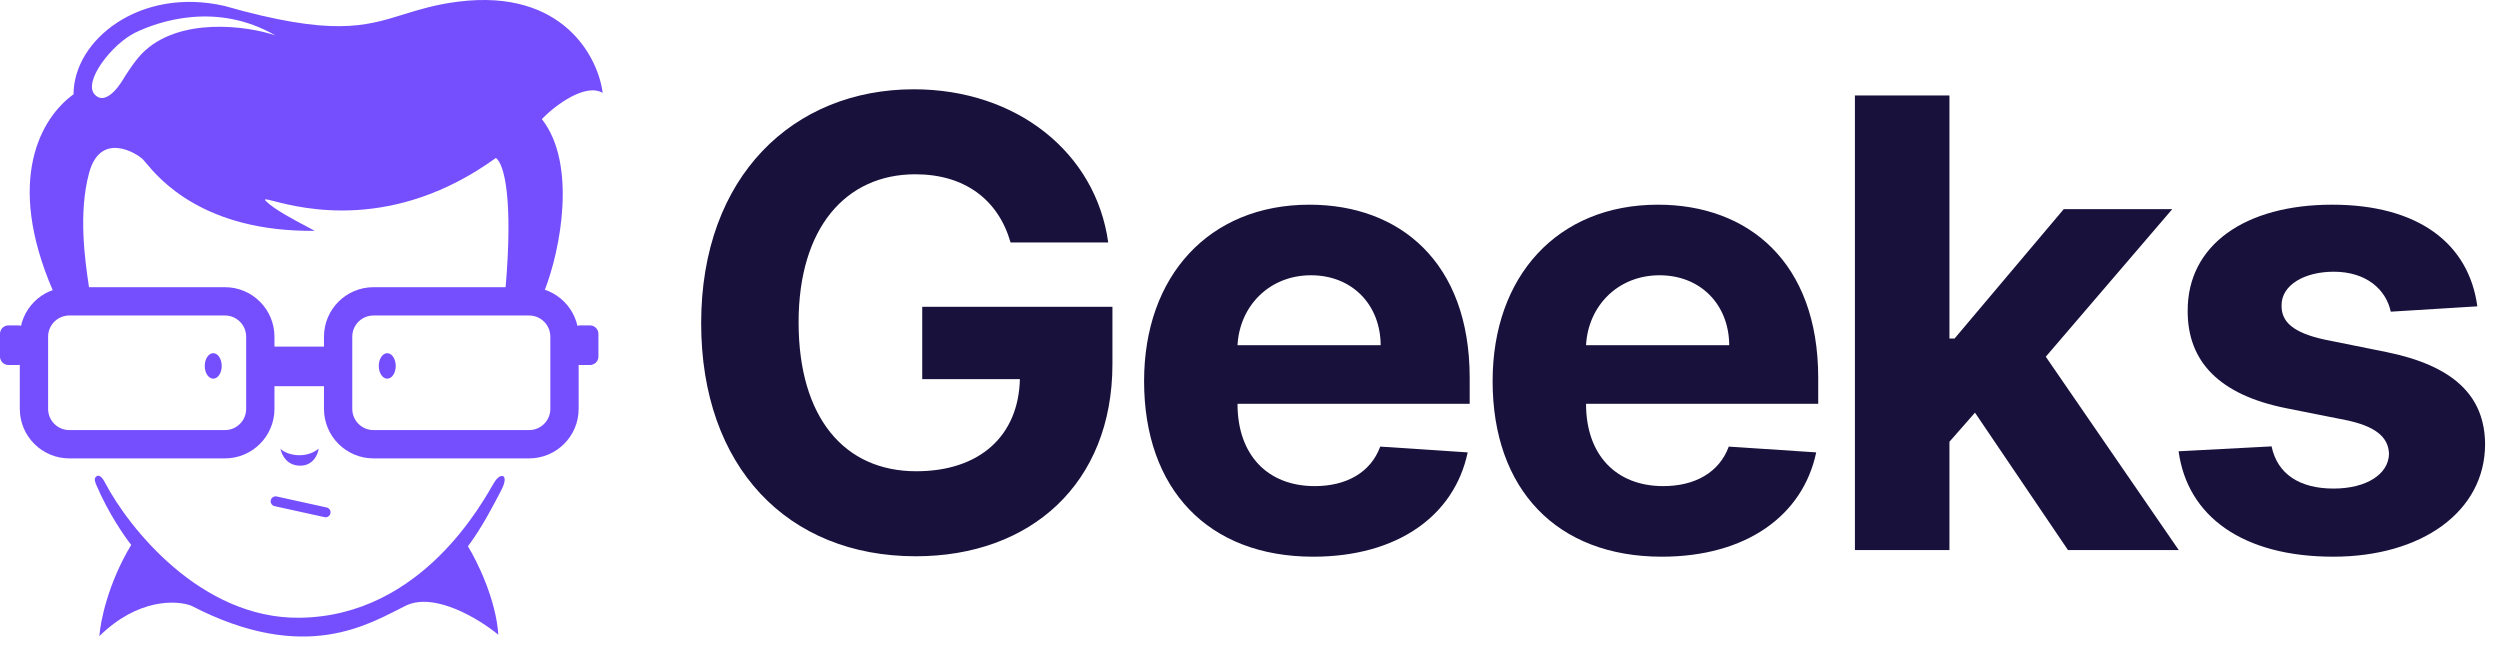
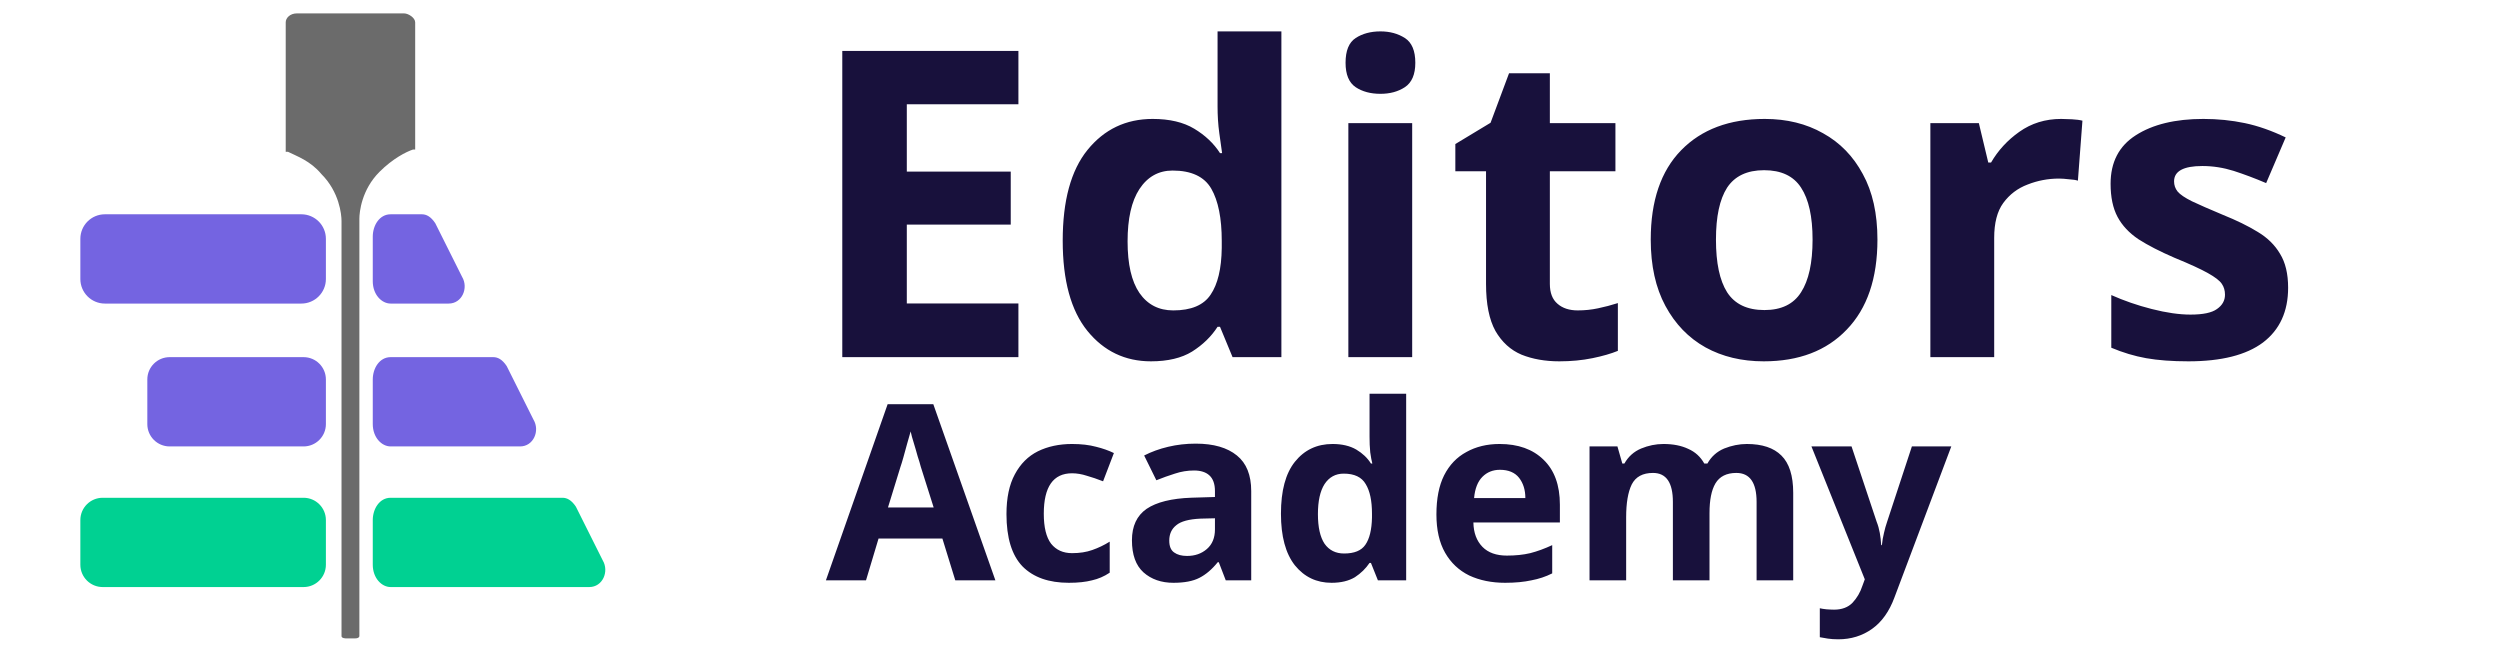
- <svg xmlns="http://www.w3.org/2000/svg" width="112" height="29" viewBox="0 0 112 29" fill="none">
-   <path fill-rule="evenodd" clip-rule="evenodd" d="M24.275 5.334C25.849 7.34 25.118 11.179 24.396 13.018C24.403 13.02 24.409 13.022 24.416 13.024L24.401 13.025L22.649 12.908C22.649 12.905 22.649 12.901 22.649 12.899C22.99 8.934 22.598 7.346 22.215 7.077C17.632 10.39 13.538 9.337 12.273 9.011C11.928 8.922 11.793 8.888 11.915 9.01C12.287 9.382 13.134 9.828 13.737 10.146H13.737L13.738 10.147C13.874 10.219 13.998 10.284 14.102 10.341C9.127 10.398 7.127 8.003 6.539 7.298C6.479 7.227 6.433 7.172 6.401 7.14C6.114 6.853 4.5 5.873 3.993 7.742C3.501 9.553 3.812 11.678 3.977 12.799C3.991 12.896 3.993 12.898 3.993 12.93L2.376 13.025L2.372 13.025C0.223 8.055 1.839 5.27 3.295 4.225C3.295 1.784 6.274 -0.592 10.046 0.263C14.877 1.64 16.347 1.184 18.076 0.647C18.774 0.431 19.514 0.201 20.535 0.073C25.222 -0.513 26.799 2.566 27 4.161C26.214 3.705 24.856 4.732 24.275 5.334ZM12.337 1.587C11.123 1.165 7.993 0.717 6.348 2.411C5.984 2.786 5.556 3.489 5.556 3.489C5.556 3.489 4.827 4.82 4.256 4.249C3.686 3.679 5.017 1.967 6.063 1.46C7.108 0.953 9.707 0.066 12.337 1.587Z" fill="#754FFE" />
-   <path d="M10.078 13.5H3.106C2.231 13.5 1.521 14.21 1.521 15.085V18.317C1.521 19.192 2.231 19.902 3.106 19.902H10.078C10.953 19.902 11.662 19.192 11.662 18.317V15.085C11.662 14.21 10.953 13.5 10.078 13.5Z" stroke="#754FFE" stroke-width="1.268" />
-   <path d="M0.824 14.609H0.38C0.187 14.609 0.031 14.765 0.031 14.958V15.972C0.031 16.165 0.187 16.321 0.38 16.321H0.824C1.016 16.321 1.172 16.165 1.172 15.972V14.958C1.172 14.765 1.016 14.609 0.824 14.609Z" fill="#754FFE" stroke="#754FFE" stroke-width="0.063" />
-   <path d="M16.733 13.5H23.704C24.58 13.5 25.289 14.21 25.289 15.085V18.317C25.289 19.192 24.58 19.902 23.704 19.902H16.733C15.857 19.902 15.148 19.192 15.148 18.317V15.085C15.148 14.21 15.857 13.5 16.733 13.5Z" stroke="#754FFE" stroke-width="1.268" />
-   <path d="M25.986 14.609H26.43C26.622 14.609 26.778 14.765 26.778 14.958V15.972C26.778 16.165 26.622 16.321 26.43 16.321H25.986C25.794 16.321 25.637 16.165 25.637 15.972V14.958C25.637 14.765 25.794 14.609 25.986 14.609Z" fill="#754FFE" stroke="#754FFE" stroke-width="0.063" />
-   <path d="M12.295 15.56H14.514C14.706 15.56 14.862 15.716 14.862 15.909V16.923C14.862 17.115 14.706 17.271 14.514 17.271H12.295C12.103 17.271 11.947 17.115 11.947 16.923V15.909C11.947 15.716 12.103 15.56 12.295 15.56Z" fill="#754FFE" stroke="#754FFE" stroke-width="0.063" />
-   <path d="M9.933 16.394C9.933 16.709 9.763 16.964 9.553 16.964C9.343 16.964 9.173 16.709 9.173 16.394C9.173 16.079 9.343 15.823 9.553 15.823C9.763 15.823 9.933 16.079 9.933 16.394Z" fill="#754FFE" />
-   <path d="M16.969 16.394C16.969 16.709 17.139 16.964 17.349 16.964C17.559 16.964 17.729 16.709 17.729 16.394C17.729 16.079 17.559 15.823 17.349 15.823C17.139 15.823 16.969 16.079 16.969 16.394Z" fill="#754FFE" />
-   <path d="M14.276 20.102C13.642 20.609 12.786 20.355 12.565 20.102C12.628 20.419 12.869 20.862 13.452 20.862C14.035 20.862 14.244 20.355 14.276 20.102Z" fill="#754FFE" />
-   <path fill-rule="evenodd" clip-rule="evenodd" d="M12.131 22.411C12.158 22.291 12.276 22.216 12.396 22.242L14.635 22.735C14.754 22.761 14.83 22.88 14.804 22.999C14.777 23.119 14.659 23.195 14.539 23.168L12.3 22.675C12.181 22.649 12.105 22.531 12.131 22.411Z" fill="#754FFE" />
-   <path d="M13.42 27.675C9.009 27.726 5.772 23.661 4.705 21.622C4.547 21.32 4.42 21.274 4.325 21.337C4.173 21.439 4.283 21.644 4.325 21.749C4.857 22.992 5.582 24.042 5.878 24.411C4.838 26.135 4.494 27.855 4.452 28.499C6.176 26.801 7.917 26.883 8.572 27.137C13.706 29.799 16.558 27.929 18.174 27.137C19.467 26.503 21.48 27.739 22.325 28.436C22.224 26.864 21.375 25.14 20.963 24.475C21.628 23.587 22.167 22.51 22.452 21.971C22.68 21.54 22.611 21.369 22.547 21.337C22.395 21.261 22.209 21.496 22.135 21.622C21.66 22.415 18.934 27.612 13.42 27.675Z" fill="#754FFE" />
-   <path d="M45.273 10.861H49.648C49.091 6.834 45.541 4 40.938 4C35.558 4 31.412 7.878 31.412 14.48C31.412 20.923 35.29 24.921 41.027 24.921C46.168 24.921 49.837 21.669 49.837 16.31V13.744H41.316V16.986H45.691C45.631 19.511 43.911 21.112 41.047 21.112C37.816 21.112 35.777 18.696 35.777 14.44C35.777 10.204 37.895 7.808 41.007 7.808C43.225 7.808 44.726 8.952 45.273 10.861Z" fill="#18113C" />
-   <path d="M58.832 24.94C62.61 24.94 65.156 23.101 65.752 20.267L61.834 20.008C61.407 21.172 60.313 21.778 58.901 21.778C56.783 21.778 55.441 20.376 55.441 18.099V18.089H65.842V16.926C65.842 11.736 62.7 9.17 58.663 9.17C54.168 9.17 51.255 12.362 51.255 17.075C51.255 21.918 54.129 24.94 58.832 24.94ZM55.441 15.464C55.531 13.724 56.853 12.332 58.732 12.332C60.572 12.332 61.844 13.645 61.854 15.464H55.441Z" fill="#18113C" />
-   <path d="M74.446 24.94C78.224 24.94 80.77 23.101 81.366 20.267L77.449 20.008C77.021 21.172 75.927 21.778 74.515 21.778C72.397 21.778 71.055 20.376 71.055 18.099V18.089H81.456V16.926C81.456 11.736 78.314 9.17 74.277 9.17C69.782 9.17 66.869 12.362 66.869 17.075C66.869 21.918 69.743 24.94 74.446 24.94ZM71.055 15.464C71.145 13.724 72.467 12.332 74.346 12.332C76.186 12.332 77.459 13.645 77.469 15.464H71.055Z" fill="#18113C" />
-   <path d="M83.1 24.642H87.335V19.79L88.479 18.487L92.645 24.642H97.607L91.651 15.981L97.318 9.369H92.456L87.564 15.166H87.335V4.278H83.1V24.642Z" fill="#18113C" />
-   <path d="M110.984 13.724C110.606 10.911 108.339 9.17 104.481 9.17C100.574 9.17 97.998 10.98 98.008 13.923C97.998 16.21 99.44 17.692 102.423 18.288L105.068 18.815C106.4 19.084 107.007 19.571 107.027 20.337C107.007 21.241 106.022 21.888 104.541 21.888C103.03 21.888 102.025 21.241 101.767 19.998L97.601 20.217C97.998 23.14 100.484 24.94 104.531 24.94C108.488 24.94 111.322 22.922 111.332 19.909C111.322 17.702 109.88 16.379 106.917 15.773L104.153 15.216C102.731 14.908 102.204 14.42 102.214 13.685C102.204 12.77 103.238 12.173 104.551 12.173C106.022 12.173 106.897 12.979 107.106 13.963L110.984 13.724Z" fill="#18113C" />
+ <svg xmlns="http://www.w3.org/2000/svg" id="Layer_1" version="1.1" viewBox="0 0 112 29">
+   <defs>
+     <style>
+       .st0 {
+         fill: #00d192;
+       }
+ 
+       .st1 {
+         font-family: Heebo-Bold, Heebo;
+         font-size: 11px;
+         font-weight: 700;
+       }
+ 
+       .st1, .st2 {
+         fill: #18113c;
+       }
+ 
+       .st2 {
+         font-family: Heebo-Black, Heebo;
+         font-size: 19.2px;
+         font-weight: 800;
+       }
+ 
+       .st3 {
+         fill: #7464e1;
+       }
+ 
+       .st4 {
+         fill: #c1272d;
+       }
+ 
+       .st5 {
+         fill: #6b6b6b;
+       }
+     </style>
+   </defs>
+   <g>
+     <polygon class="st4" points="26.6 1 26.6 1.1 26.6 1 26.6 1" />
+     <rect class="st3" x="3.6" y="9.6" width="11" height="4" rx="1.1" ry="1.1" />
+     <rect class="st0" x="3.6" y="22.3" width="11" height="4" rx="1" ry="1" />
+     <rect class="st3" x="6.6" y="16" width="8" height="4" rx="1" ry="1" />
+     <path class="st3" d="M17.5,9.6h1.4c.2,0,.4.1.6.4l1.2,2.4c.3.5,0,1.2-.6,1.2h-2.6c-.4,0-.8-.4-.8-1v-2c0-.5.3-1,.8-1Z" />
+     <path class="st0" d="M17.5,22.3h7.7c.2,0,.4.1.6.4l1.2,2.4c.3.5,0,1.2-.6,1.2h-8.9c-.4,0-.8-.4-.8-1v-2c0-.5.3-1,.8-1Z" />
+     <path class="st3" d="M17.5,16h4.6c.2,0,.4.1.6.4l1.2,2.4c.3.5,0,1.2-.6,1.2h-5.8c-.4,0-.8-.4-.8-1v-2c0-.5.3-1,.8-1Z" />
+     <path class="st5" d="M13.3.6h4.8c.2,0,.5.2.5.4v5.6s0,0,0,.1c0,0,0,0-.1,0-.3.1-.9.4-1.5,1-.8.8-.9,1.8-.9,2.1v18.7c0,0,0,.1-.2.1h-.4c0,0-.2,0-.2-.1V9.9c0-.3-.1-1.3-.9-2.1-.5-.6-1.1-.8-1.5-1,0,0,0,0-.1,0,0,0,0,0,0-.1V1c0-.2.2-.4.5-.4Z" />
+   </g>
+   <text class="st2" transform="translate(36 16)">
+     <tspan x="0" y="0">Editors</tspan>
+   </text>
+   <text class="st1" transform="translate(37 26)">
+     <tspan x="0" y="0">Academy</tspan>
+   </text>
</svg>
